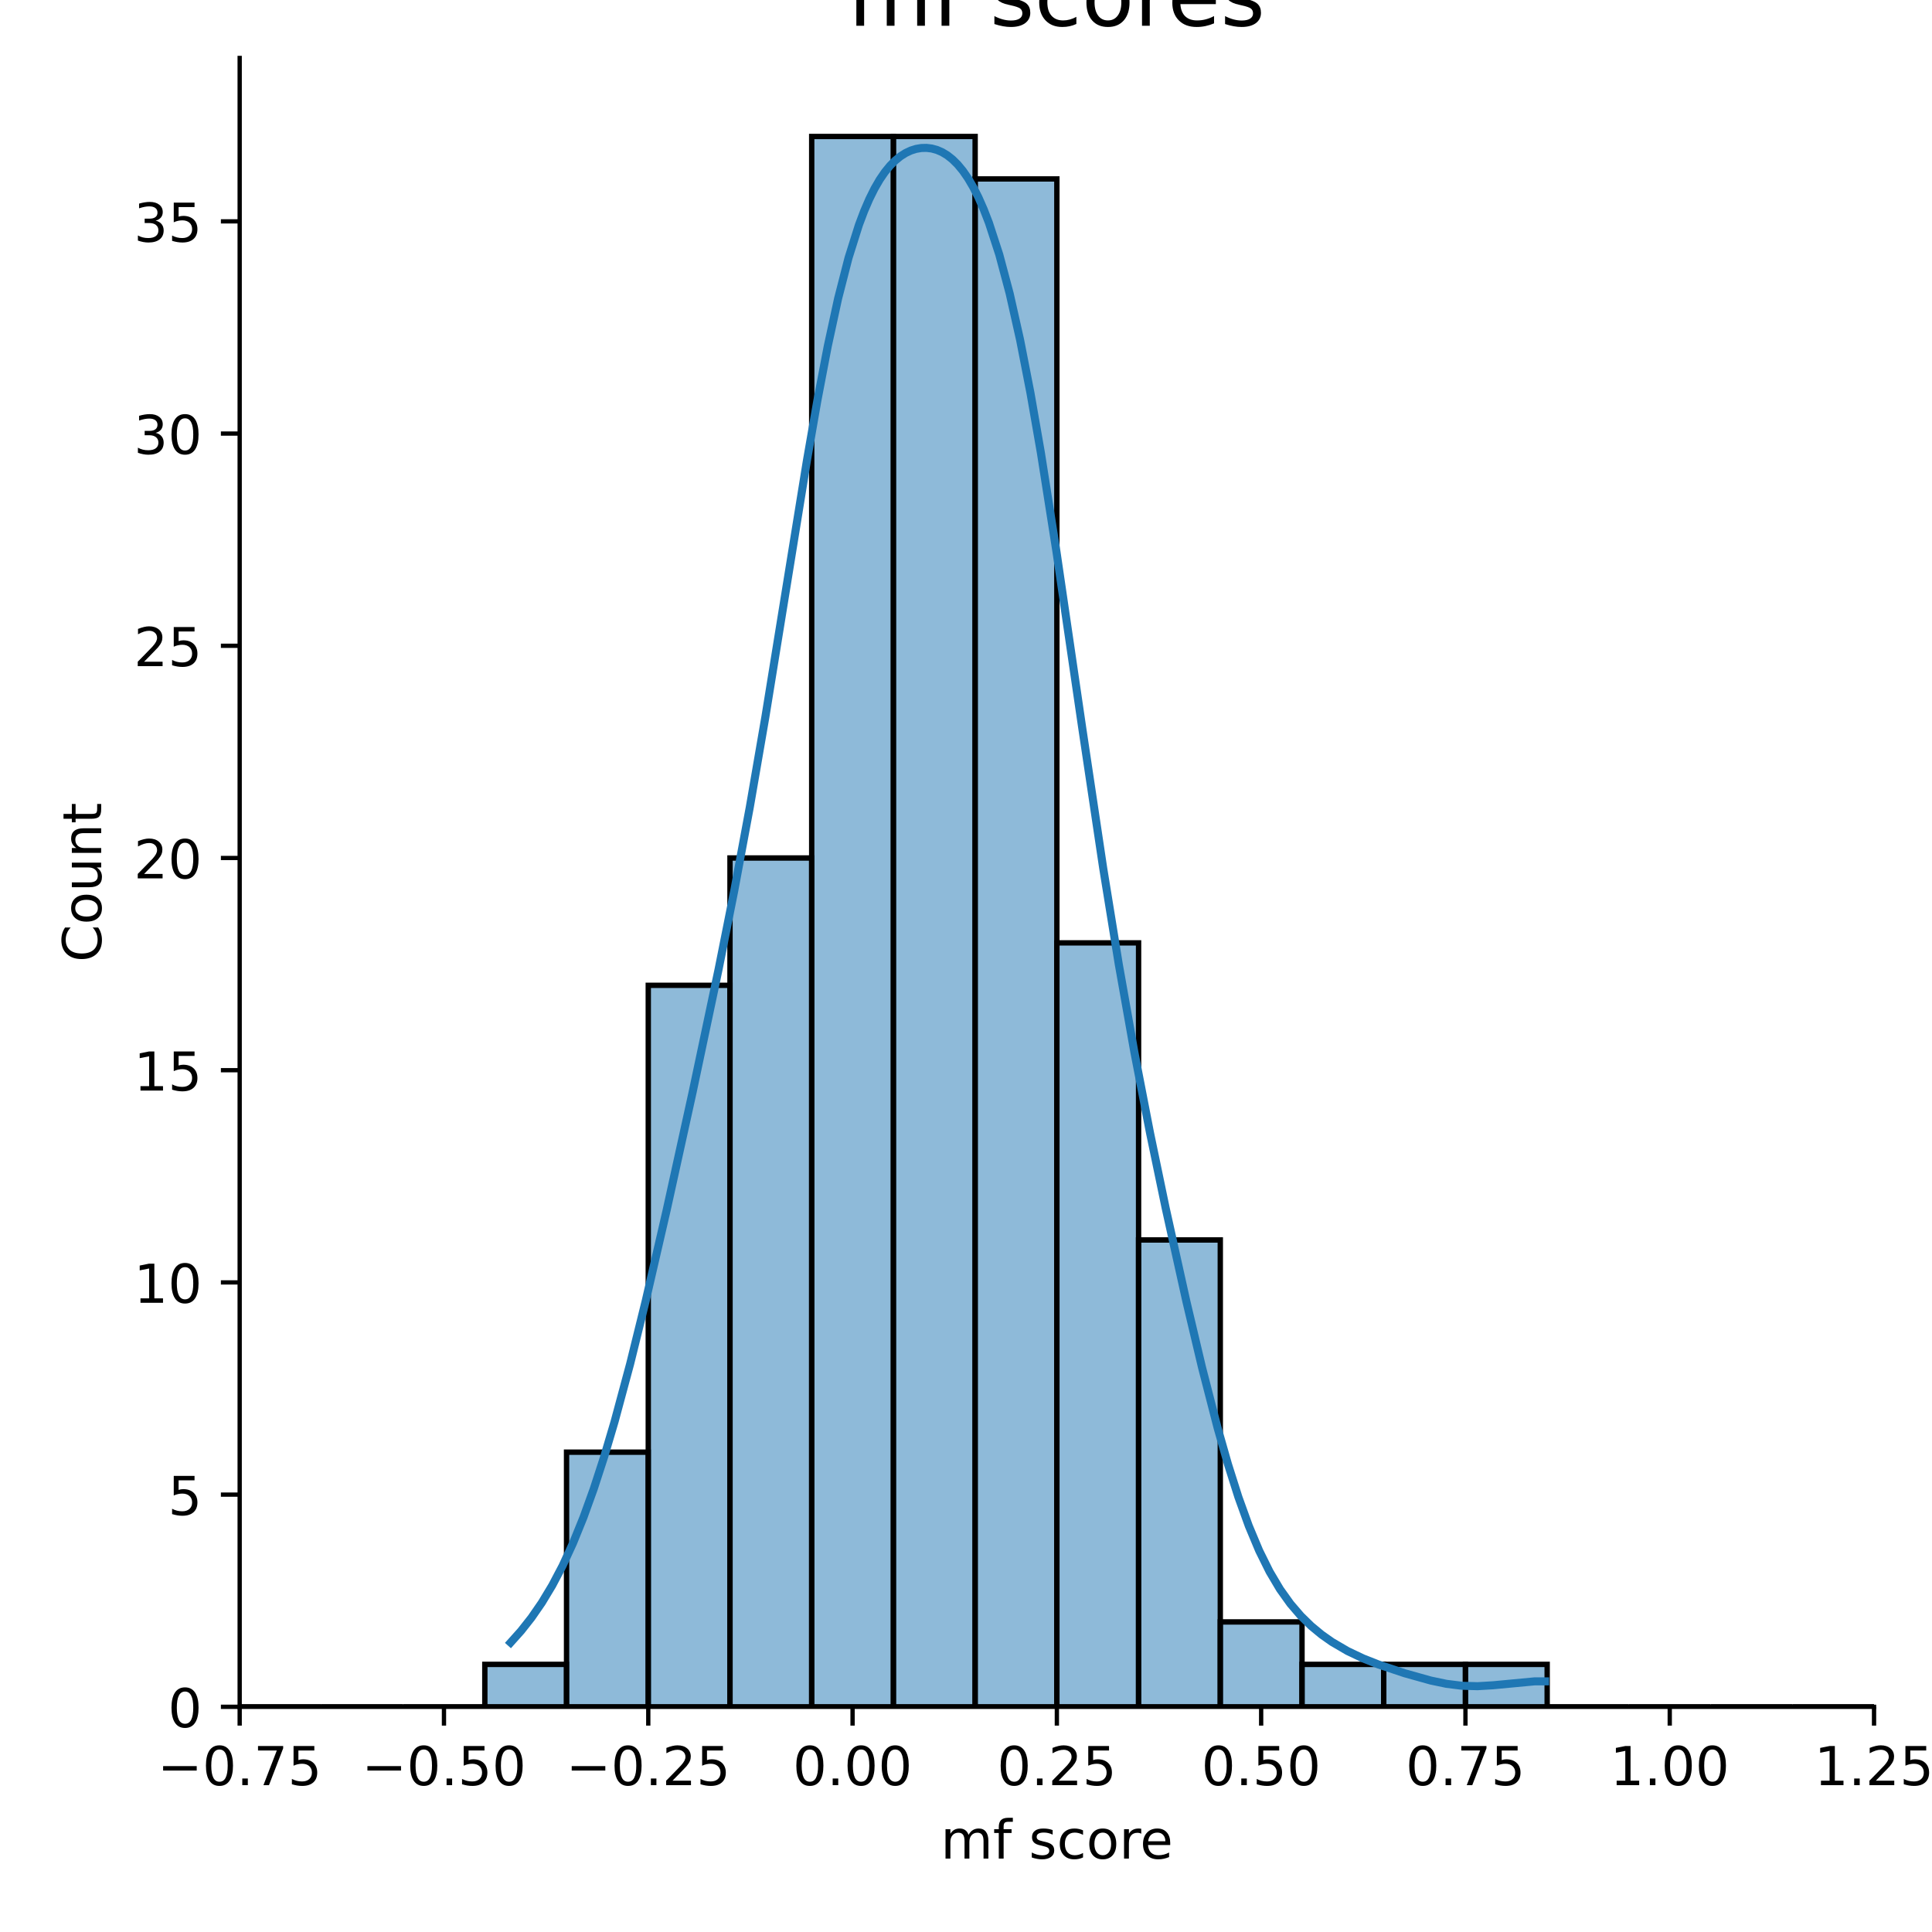
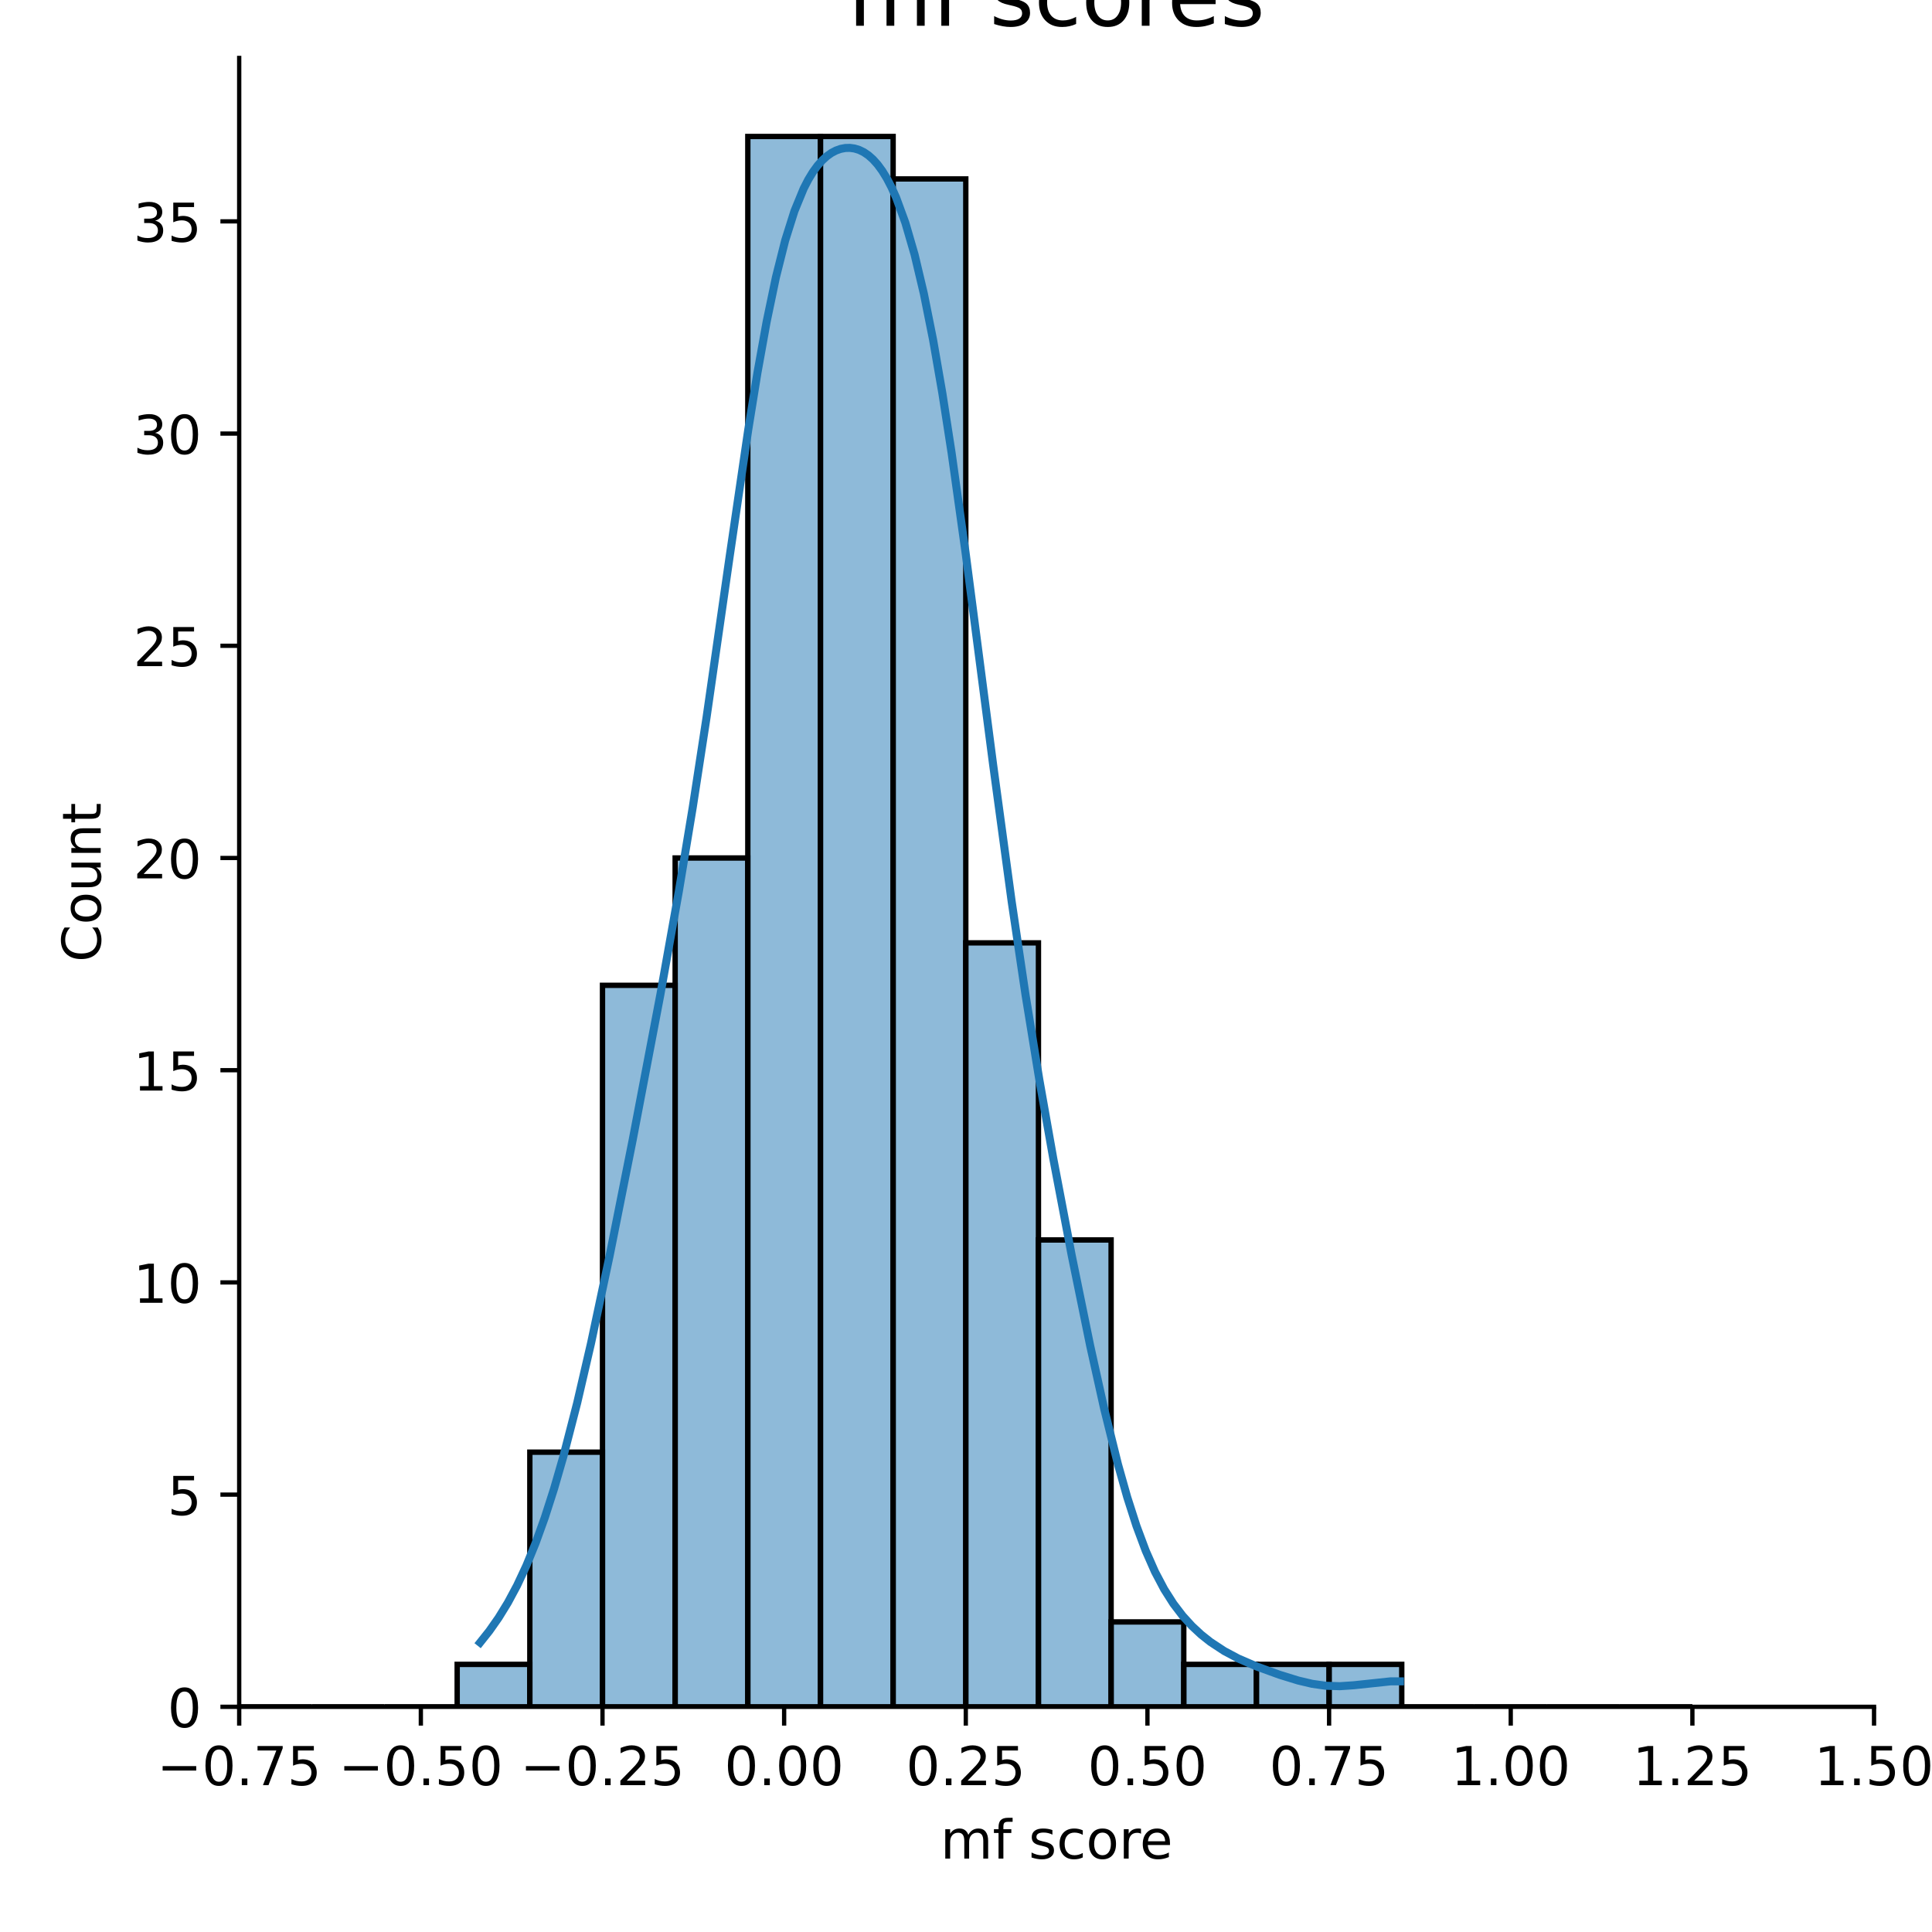
<svg xmlns="http://www.w3.org/2000/svg" xmlns:xlink="http://www.w3.org/1999/xlink" width="360pt" height="360pt" viewBox="0 0 360 360" version="1.1">
  <defs>
    <style type="text/css">*{stroke-linejoin: round; stroke-linecap: butt}</style>
  </defs>
  <g id="figure_1">
    <g id="patch_1">
      <path d="M 0 360  L 360 360  L 360 0  L 0 0  z " style="fill: #ffffff" />
    </g>
    <g id="axes_1">
      <g id="patch_2">
-         <path d="M 44.66 318.04  L 349.2 318.04  L 349.2 10.8  L 44.66 10.8  z " style="fill: #ffffff" />
+         <path d="M 44.57 318.04  L 349.2 318.04  L 349.2 10.8  L 44.57 10.8  z " style="fill: #ffffff" />
      </g>
      <g id="patch_3">
-         <path d="M 44.66 318.04  L 59.887 318.04  L 59.887 318.04  L 44.66 318.04  z " clip-path="url(#p8464866f79)" style="fill: #1f77b4; fill-opacity: 0.5; stroke: #000000; stroke-linejoin: miter" />
+         <path d="M 44.57 318.04  L 58.109 318.04  L 58.109 318.04  L 44.57 318.04  z " clip-path="url(#p11555eabe1)" style="fill: #1f77b4; fill-opacity: 0.5; stroke: #000000; stroke-linejoin: miter" />
      </g>
      <g id="patch_4">
-         <path d="M 59.887 318.04  L 75.114 318.04  L 75.114 318.04  L 59.887 318.04  z " clip-path="url(#p8464866f79)" style="fill: #1f77b4; fill-opacity: 0.5; stroke: #000000; stroke-linejoin: miter" />
+         <path d="M 58.109 318.04  L 71.648 318.04  L 71.648 318.04  L 58.109 318.04  z " clip-path="url(#p11555eabe1)" style="fill: #1f77b4; fill-opacity: 0.5; stroke: #000000; stroke-linejoin: miter" />
      </g>
      <g id="patch_5">
-         <path d="M 75.114 318.04  L 90.341 318.04  L 90.341 318.04  L 75.114 318.04  z " clip-path="url(#p8464866f79)" style="fill: #1f77b4; fill-opacity: 0.5; stroke: #000000; stroke-linejoin: miter" />
+         <path d="M 71.648 318.04  L 85.187 318.04  L 85.187 318.04  L 71.648 318.04  z " clip-path="url(#p11555eabe1)" style="fill: #1f77b4; fill-opacity: 0.5; stroke: #000000; stroke-linejoin: miter" />
      </g>
      <g id="patch_6">
-         <path d="M 90.341 318.04  L 105.568 318.04  L 105.568 310.132  L 90.341 310.132  z " clip-path="url(#p8464866f79)" style="fill: #1f77b4; fill-opacity: 0.5; stroke: #000000; stroke-linejoin: miter" />
+         <path d="M 85.187 318.04  L 98.726 318.04  L 98.726 310.132  L 85.187 310.132  z " clip-path="url(#p11555eabe1)" style="fill: #1f77b4; fill-opacity: 0.5; stroke: #000000; stroke-linejoin: miter" />
      </g>
      <g id="patch_7">
-         <path d="M 105.568 318.04  L 120.795 318.04  L 120.795 270.59  L 105.568 270.59  z " clip-path="url(#p8464866f79)" style="fill: #1f77b4; fill-opacity: 0.5; stroke: #000000; stroke-linejoin: miter" />
+         <path d="M 98.726 318.04  L 112.266 318.04  L 112.266 270.59  L 98.726 270.59  z " clip-path="url(#p11555eabe1)" style="fill: #1f77b4; fill-opacity: 0.5; stroke: #000000; stroke-linejoin: miter" />
      </g>
      <g id="patch_8">
-         <path d="M 120.795 318.04  L 136.022 318.04  L 136.022 183.598  L 120.795 183.598  z " clip-path="url(#p8464866f79)" style="fill: #1f77b4; fill-opacity: 0.5; stroke: #000000; stroke-linejoin: miter" />
+         <path d="M 112.266 318.04  L 125.805 318.04  L 125.805 183.598  L 112.266 183.598  z " clip-path="url(#p11555eabe1)" style="fill: #1f77b4; fill-opacity: 0.5; stroke: #000000; stroke-linejoin: miter" />
      </g>
      <g id="patch_9">
-         <path d="M 136.022 318.04  L 151.249 318.04  L 151.249 159.873  L 136.022 159.873  z " clip-path="url(#p8464866f79)" style="fill: #1f77b4; fill-opacity: 0.5; stroke: #000000; stroke-linejoin: miter" />
+         <path d="M 125.805 318.04  L 139.344 318.04  L 139.344 159.873  L 125.805 159.873  z " clip-path="url(#p11555eabe1)" style="fill: #1f77b4; fill-opacity: 0.5; stroke: #000000; stroke-linejoin: miter" />
      </g>
      <g id="patch_10">
-         <path d="M 151.249 318.04  L 166.476 318.04  L 166.476 25.43  L 151.249 25.43  z " clip-path="url(#p8464866f79)" style="fill: #1f77b4; fill-opacity: 0.5; stroke: #000000; stroke-linejoin: miter" />
+         <path d="M 139.344 318.04  L 152.883 318.04  L 152.883 25.43  L 139.344 25.43  z " clip-path="url(#p11555eabe1)" style="fill: #1f77b4; fill-opacity: 0.5; stroke: #000000; stroke-linejoin: miter" />
      </g>
      <g id="patch_11">
-         <path d="M 166.476 318.04  L 181.703 318.04  L 181.703 25.43  L 166.476 25.43  z " clip-path="url(#p8464866f79)" style="fill: #1f77b4; fill-opacity: 0.5; stroke: #000000; stroke-linejoin: miter" />
+         <path d="M 152.883 318.04  L 166.422 318.04  L 166.422 25.43  L 152.883 25.43  z " clip-path="url(#p11555eabe1)" style="fill: #1f77b4; fill-opacity: 0.5; stroke: #000000; stroke-linejoin: miter" />
      </g>
      <g id="patch_12">
-         <path d="M 181.703 318.04  L 196.93 318.04  L 196.93 33.339  L 181.703 33.339  z " clip-path="url(#p8464866f79)" style="fill: #1f77b4; fill-opacity: 0.5; stroke: #000000; stroke-linejoin: miter" />
+         <path d="M 166.422 318.04  L 179.961 318.04  L 179.961 33.339  L 166.422 33.339  z " clip-path="url(#p11555eabe1)" style="fill: #1f77b4; fill-opacity: 0.5; stroke: #000000; stroke-linejoin: miter" />
      </g>
      <g id="patch_13">
-         <path d="M 196.93 318.04  L 212.157 318.04  L 212.157 175.689  L 196.93 175.689  z " clip-path="url(#p8464866f79)" style="fill: #1f77b4; fill-opacity: 0.5; stroke: #000000; stroke-linejoin: miter" />
+         <path d="M 179.961 318.04  L 193.5 318.04  L 193.5 175.689  L 179.961 175.689  z " clip-path="url(#p11555eabe1)" style="fill: #1f77b4; fill-opacity: 0.5; stroke: #000000; stroke-linejoin: miter" />
      </g>
      <g id="patch_14">
-         <path d="M 212.157 318.04  L 227.384 318.04  L 227.384 231.048  L 212.157 231.048  z " clip-path="url(#p8464866f79)" style="fill: #1f77b4; fill-opacity: 0.5; stroke: #000000; stroke-linejoin: miter" />
+         <path d="M 193.5 318.04  L 207.039 318.04  L 207.039 231.048  L 193.5 231.048  z " clip-path="url(#p11555eabe1)" style="fill: #1f77b4; fill-opacity: 0.5; stroke: #000000; stroke-linejoin: miter" />
      </g>
      <g id="patch_15">
-         <path d="M 227.384 318.04  L 242.611 318.04  L 242.611 302.223  L 227.384 302.223  z " clip-path="url(#p8464866f79)" style="fill: #1f77b4; fill-opacity: 0.5; stroke: #000000; stroke-linejoin: miter" />
+         <path d="M 207.039 318.04  L 220.578 318.04  L 220.578 302.223  L 207.039 302.223  z " clip-path="url(#p11555eabe1)" style="fill: #1f77b4; fill-opacity: 0.5; stroke: #000000; stroke-linejoin: miter" />
      </g>
      <g id="patch_16">
-         <path d="M 242.611 318.04  L 257.838 318.04  L 257.838 310.132  L 242.611 310.132  z " clip-path="url(#p8464866f79)" style="fill: #1f77b4; fill-opacity: 0.5; stroke: #000000; stroke-linejoin: miter" />
+         <path d="M 220.578 318.04  L 234.118 318.04  L 234.118 310.132  L 220.578 310.132  z " clip-path="url(#p11555eabe1)" style="fill: #1f77b4; fill-opacity: 0.5; stroke: #000000; stroke-linejoin: miter" />
      </g>
      <g id="patch_17">
-         <path d="M 257.838 318.04  L 273.065 318.04  L 273.065 310.132  L 257.838 310.132  z " clip-path="url(#p8464866f79)" style="fill: #1f77b4; fill-opacity: 0.5; stroke: #000000; stroke-linejoin: miter" />
+         <path d="M 234.118 318.04  L 247.657 318.04  L 247.657 310.132  L 234.118 310.132  z " clip-path="url(#p11555eabe1)" style="fill: #1f77b4; fill-opacity: 0.5; stroke: #000000; stroke-linejoin: miter" />
      </g>
      <g id="patch_18">
-         <path d="M 273.065 318.04  L 288.292 318.04  L 288.292 310.132  L 273.065 310.132  z " clip-path="url(#p8464866f79)" style="fill: #1f77b4; fill-opacity: 0.5; stroke: #000000; stroke-linejoin: miter" />
+         <path d="M 247.657 318.04  L 261.196 318.04  L 261.196 310.132  L 247.657 310.132  z " clip-path="url(#p11555eabe1)" style="fill: #1f77b4; fill-opacity: 0.5; stroke: #000000; stroke-linejoin: miter" />
      </g>
      <g id="patch_19">
-         <path d="M 288.292 318.04  L 303.519 318.04  L 303.519 318.04  L 288.292 318.04  z " clip-path="url(#p8464866f79)" style="fill: #1f77b4; fill-opacity: 0.5; stroke: #000000; stroke-linejoin: miter" />
+         <path d="M 261.196 318.04  L 274.735 318.04  L 274.735 318.04  L 261.196 318.04  z " clip-path="url(#p11555eabe1)" style="fill: #1f77b4; fill-opacity: 0.5; stroke: #000000; stroke-linejoin: miter" />
      </g>
      <g id="patch_20">
-         <path d="M 303.519 318.04  L 318.746 318.04  L 318.746 318.04  L 303.519 318.04  z " clip-path="url(#p8464866f79)" style="fill: #1f77b4; fill-opacity: 0.5; stroke: #000000; stroke-linejoin: miter" />
+         <path d="M 274.735 318.04  L 288.274 318.04  L 288.274 318.04  L 274.735 318.04  z " clip-path="url(#p11555eabe1)" style="fill: #1f77b4; fill-opacity: 0.5; stroke: #000000; stroke-linejoin: miter" />
      </g>
      <g id="patch_21">
-         <path d="M 318.746 318.04  L 333.973 318.04  L 333.973 318.04  L 318.746 318.04  z " clip-path="url(#p8464866f79)" style="fill: #1f77b4; fill-opacity: 0.5; stroke: #000000; stroke-linejoin: miter" />
+         <path d="M 288.274 318.04  L 301.813 318.04  L 301.813 318.04  L 288.274 318.04  z " clip-path="url(#p11555eabe1)" style="fill: #1f77b4; fill-opacity: 0.5; stroke: #000000; stroke-linejoin: miter" />
      </g>
      <g id="patch_22">
-         <path d="M 333.973 318.04  L 349.2 318.04  L 349.2 318.04  L 333.973 318.04  z " clip-path="url(#p8464866f79)" style="fill: #1f77b4; fill-opacity: 0.5; stroke: #000000; stroke-linejoin: miter" />
+         <path d="M 301.813 318.04  L 315.352 318.04  L 315.352 318.04  L 301.813 318.04  z " clip-path="url(#p11555eabe1)" style="fill: #1f77b4; fill-opacity: 0.5; stroke: #000000; stroke-linejoin: miter" />
      </g>
      <g id="matplotlib.axis_1">
        <g id="xtick_1">
          <g id="line2d_1">
            <defs>
-               <path id="mf65bb0c6e4" d="M 0 0  L 0 3.5  " style="stroke: #000000; stroke-width: 0.8" />
+               <path id="m9b86267be3" d="M 0 0  L 0 3.5  " style="stroke: #000000; stroke-width: 0.8" />
            </defs>
            <g>
-               <use xlink:href="#mf65bb0c6e4" x="44.66" y="318.04" style="stroke: #000000; stroke-width: 0.8" />
+               <use xlink:href="#m9b86267be3" x="44.57" y="318.04" style="stroke: #000000; stroke-width: 0.8" />
            </g>
          </g>
          <g id="text_1">
-             <g transform="translate(29.33734 332.6384) scale(0.1 -0.1)">
+             <g transform="translate(29.24734 332.6384) scale(0.1 -0.1)">
              <defs>
                <path id="DejaVuSans-2212" d="M 678 2272  L 4684 2272  L 4684 1741  L 678 1741  L 678 2272  z " transform="scale(0.015625)" />
                <path id="DejaVuSans-30" d="M 2034 4250  Q 1547 4250 1301 3770  Q 1056 3291 1056 2328  Q 1056 1369 1301 889  Q 1547 409 2034 409  Q 2525 409 2770 889  Q 3016 1369 3016 2328  Q 3016 3291 2770 3770  Q 2525 4250 2034 4250  z M 2034 4750  Q 2819 4750 3233 4129  Q 3647 3509 3647 2328  Q 3647 1150 3233 529  Q 2819 -91 2034 -91  Q 1250 -91 836 529  Q 422 1150 422 2328  Q 422 3509 836 4129  Q 1250 4750 2034 4750  z " transform="scale(0.015625)" />
                <path id="DejaVuSans-2e" d="M 684 794  L 1344 794  L 1344 0  L 684 0  L 684 794  z " transform="scale(0.015625)" />
                <path id="DejaVuSans-37" d="M 525 4666  L 3525 4666  L 3525 4397  L 1831 0  L 1172 0  L 2766 4134  L 525 4134  L 525 4666  z " transform="scale(0.015625)" />
                <path id="DejaVuSans-35" d="M 691 4666  L 3169 4666  L 3169 4134  L 1269 4134  L 1269 2991  Q 1406 3038 1543 3061  Q 1681 3084 1819 3084  Q 2600 3084 3056 2656  Q 3513 2228 3513 1497  Q 3513 744 3044 326  Q 2575 -91 1722 -91  Q 1428 -91 1123 -41  Q 819 9 494 109  L 494 744  Q 775 591 1075 516  Q 1375 441 1709 441  Q 2250 441 2565 725  Q 2881 1009 2881 1497  Q 2881 1984 2565 2268  Q 2250 2553 1709 2553  Q 1456 2553 1204 2497  Q 953 2441 691 2322  L 691 4666  z " transform="scale(0.015625)" />
              </defs>
              <use xlink:href="#DejaVuSans-2212" />
              <use xlink:href="#DejaVuSans-30" x="83.789" />
              <use xlink:href="#DejaVuSans-2e" x="147.412" />
              <use xlink:href="#DejaVuSans-37" x="179.199" />
              <use xlink:href="#DejaVuSans-35" x="242.822" />
            </g>
          </g>
        </g>
        <g id="xtick_2">
          <g id="line2d_2">
            <g>
-               <use xlink:href="#mf65bb0c6e4" x="82.728" y="318.04" style="stroke: #000000; stroke-width: 0.8" />
+               <use xlink:href="#m9b86267be3" x="78.418" y="318.04" style="stroke: #000000; stroke-width: 0.8" />
            </g>
          </g>
          <g id="text_2">
-             <g transform="translate(67.40484 332.6384) scale(0.1 -0.1)">
+             <g transform="translate(63.09512 332.6384) scale(0.1 -0.1)">
              <use xlink:href="#DejaVuSans-2212" />
              <use xlink:href="#DejaVuSans-30" x="83.789" />
              <use xlink:href="#DejaVuSans-2e" x="147.412" />
              <use xlink:href="#DejaVuSans-35" x="179.199" />
              <use xlink:href="#DejaVuSans-30" x="242.822" />
            </g>
          </g>
        </g>
        <g id="xtick_3">
          <g id="line2d_3">
            <g>
-               <use xlink:href="#mf65bb0c6e4" x="120.795" y="318.04" style="stroke: #000000; stroke-width: 0.8" />
+               <use xlink:href="#m9b86267be3" x="112.266" y="318.04" style="stroke: #000000; stroke-width: 0.8" />
            </g>
          </g>
          <g id="text_3">
-             <g transform="translate(105.4723 332.6384) scale(0.1 -0.1)">
+             <g transform="translate(96.9429 332.6384) scale(0.1 -0.1)">
              <defs>
                <path id="DejaVuSans-32" d="M 1228 531  L 3431 531  L 3431 0  L 469 0  L 469 531  Q 828 903 1448 1529  Q 2069 2156 2228 2338  Q 2531 2678 2651 2914  Q 2772 3150 2772 3378  Q 2772 3750 2511 3984  Q 2250 4219 1831 4219  Q 1534 4219 1204 4116  Q 875 4013 500 3803  L 500 4441  Q 881 4594 1212 4672  Q 1544 4750 1819 4750  Q 2544 4750 2975 4387  Q 3406 4025 3406 3419  Q 3406 3131 3298 2873  Q 3191 2616 2906 2266  Q 2828 2175 2409 1742  Q 1991 1309 1228 531  z " transform="scale(0.015625)" />
              </defs>
              <use xlink:href="#DejaVuSans-2212" />
              <use xlink:href="#DejaVuSans-30" x="83.789" />
              <use xlink:href="#DejaVuSans-2e" x="147.412" />
              <use xlink:href="#DejaVuSans-32" x="179.199" />
              <use xlink:href="#DejaVuSans-35" x="242.822" />
            </g>
          </g>
        </g>
        <g id="xtick_4">
          <g id="line2d_4">
            <g>
-               <use xlink:href="#mf65bb0c6e4" x="158.863" y="318.04" style="stroke: #000000; stroke-width: 0.8" />
+               <use xlink:href="#m9b86267be3" x="146.113" y="318.04" style="stroke: #000000; stroke-width: 0.8" />
            </g>
          </g>
          <g id="text_4">
-             <g transform="translate(147.7297 332.6384) scale(0.1 -0.1)">
+             <g transform="translate(134.9805 332.6384) scale(0.1 -0.1)">
              <use xlink:href="#DejaVuSans-30" />
              <use xlink:href="#DejaVuSans-2e" x="63.623" />
              <use xlink:href="#DejaVuSans-30" x="95.41" />
              <use xlink:href="#DejaVuSans-30" x="159.033" />
            </g>
          </g>
        </g>
        <g id="xtick_5">
          <g id="line2d_5">
            <g>
-               <use xlink:href="#mf65bb0c6e4" x="196.93" y="318.04" style="stroke: #000000; stroke-width: 0.8" />
+               <use xlink:href="#m9b86267be3" x="179.961" y="318.04" style="stroke: #000000; stroke-width: 0.8" />
            </g>
          </g>
          <g id="text_5">
-             <g transform="translate(185.7972 332.6384) scale(0.1 -0.1)">
+             <g transform="translate(168.8283 332.6384) scale(0.1 -0.1)">
              <use xlink:href="#DejaVuSans-30" />
              <use xlink:href="#DejaVuSans-2e" x="63.623" />
              <use xlink:href="#DejaVuSans-32" x="95.41" />
              <use xlink:href="#DejaVuSans-35" x="159.033" />
            </g>
          </g>
        </g>
        <g id="xtick_6">
          <g id="line2d_6">
            <g>
-               <use xlink:href="#mf65bb0c6e4" x="234.998" y="318.04" style="stroke: #000000; stroke-width: 0.8" />
+               <use xlink:href="#m9b86267be3" x="213.809" y="318.04" style="stroke: #000000; stroke-width: 0.8" />
            </g>
          </g>
          <g id="text_6">
-             <g transform="translate(223.8647 332.6384) scale(0.1 -0.1)">
+             <g transform="translate(202.6761 332.6384) scale(0.1 -0.1)">
              <use xlink:href="#DejaVuSans-30" />
              <use xlink:href="#DejaVuSans-2e" x="63.623" />
              <use xlink:href="#DejaVuSans-35" x="95.41" />
              <use xlink:href="#DejaVuSans-30" x="159.033" />
            </g>
          </g>
        </g>
        <g id="xtick_7">
          <g id="line2d_7">
            <g>
-               <use xlink:href="#mf65bb0c6e4" x="273.065" y="318.04" style="stroke: #000000; stroke-width: 0.8" />
+               <use xlink:href="#m9b86267be3" x="247.657" y="318.04" style="stroke: #000000; stroke-width: 0.8" />
            </g>
          </g>
          <g id="text_7">
-             <g transform="translate(261.9322 332.6384) scale(0.1 -0.1)">
+             <g transform="translate(236.5239 332.6384) scale(0.1 -0.1)">
              <use xlink:href="#DejaVuSans-30" />
              <use xlink:href="#DejaVuSans-2e" x="63.623" />
              <use xlink:href="#DejaVuSans-37" x="95.41" />
              <use xlink:href="#DejaVuSans-35" x="159.033" />
            </g>
          </g>
        </g>
        <g id="xtick_8">
          <g id="line2d_8">
            <g>
-               <use xlink:href="#mf65bb0c6e4" x="311.132" y="318.04" style="stroke: #000000; stroke-width: 0.8" />
+               <use xlink:href="#m9b86267be3" x="281.504" y="318.04" style="stroke: #000000; stroke-width: 0.8" />
            </g>
          </g>
          <g id="text_8">
-             <g transform="translate(299.9997 332.6384) scale(0.1 -0.1)">
+             <g transform="translate(270.3716 332.6384) scale(0.1 -0.1)">
              <defs>
                <path id="DejaVuSans-31" d="M 794 531  L 1825 531  L 1825 4091  L 703 3866  L 703 4441  L 1819 4666  L 2450 4666  L 2450 531  L 3481 531  L 3481 0  L 794 0  L 794 531  z " transform="scale(0.015625)" />
              </defs>
              <use xlink:href="#DejaVuSans-31" />
              <use xlink:href="#DejaVuSans-2e" x="63.623" />
              <use xlink:href="#DejaVuSans-30" x="95.41" />
              <use xlink:href="#DejaVuSans-30" x="159.033" />
            </g>
          </g>
        </g>
        <g id="xtick_9">
          <g id="line2d_9">
            <g>
-               <use xlink:href="#mf65bb0c6e4" x="349.2" y="318.04" style="stroke: #000000; stroke-width: 0.8" />
+               <use xlink:href="#m9b86267be3" x="315.352" y="318.04" style="stroke: #000000; stroke-width: 0.8" />
            </g>
          </g>
          <g id="text_9">
+             <g transform="translate(304.2194 332.6384) scale(0.1 -0.1)">
+               <use xlink:href="#DejaVuSans-31" />
+               <use xlink:href="#DejaVuSans-2e" x="63.623" />
+               <use xlink:href="#DejaVuSans-32" x="95.41" />
+               <use xlink:href="#DejaVuSans-35" x="159.033" />
+             </g>
+           </g>
+         </g>
+         <g id="xtick_10">
+           <g id="line2d_10">
+             <g>
+               <use xlink:href="#m9b86267be3" x="349.2" y="318.04" style="stroke: #000000; stroke-width: 0.8" />
+             </g>
+           </g>
+           <g id="text_10">
            <g transform="translate(338.0672 332.6384) scale(0.1 -0.1)">
              <use xlink:href="#DejaVuSans-31" />
              <use xlink:href="#DejaVuSans-2e" x="63.623" />
-               <use xlink:href="#DejaVuSans-32" x="95.41" />
-               <use xlink:href="#DejaVuSans-35" x="159.033" />
-             </g>
-           </g>
-         </g>
-         <g id="text_10">
-           <g transform="translate(175.2777 346.3166) scale(0.1 -0.1)">
+               <use xlink:href="#DejaVuSans-35" x="95.41" />
+               <use xlink:href="#DejaVuSans-30" x="159.033" />
+             </g>
+           </g>
+         </g>
+         <g id="text_11">
+           <g transform="translate(175.2327 346.3166) scale(0.1 -0.1)">
            <defs>
              <path id="DejaVuSans-6d" d="M 3328 2828  Q 3544 3216 3844 3400  Q 4144 3584 4550 3584  Q 5097 3584 5394 3201  Q 5691 2819 5691 2113  L 5691 0  L 5113 0  L 5113 2094  Q 5113 2597 4934 2840  Q 4756 3084 4391 3084  Q 3944 3084 3684 2787  Q 3425 2491 3425 1978  L 3425 0  L 2847 0  L 2847 2094  Q 2847 2600 2669 2842  Q 2491 3084 2119 3084  Q 1678 3084 1418 2786  Q 1159 2488 1159 1978  L 1159 0  L 581 0  L 581 3500  L 1159 3500  L 1159 2956  Q 1356 3278 1631 3431  Q 1906 3584 2284 3584  Q 2666 3584 2933 3390  Q 3200 3197 3328 2828  z " transform="scale(0.015625)" />
              <path id="DejaVuSans-66" d="M 2375 4863  L 2375 4384  L 1825 4384  Q 1516 4384 1395 4259  Q 1275 4134 1275 3809  L 1275 3500  L 2222 3500  L 2222 3053  L 1275 3053  L 1275 0  L 697 0  L 697 3053  L 147 3053  L 147 3500  L 697 3500  L 697 3744  Q 697 4328 969 4595  Q 1241 4863 1831 4863  L 2375 4863  z " transform="scale(0.015625)" />
              <path id="DejaVuSans-20" transform="scale(0.015625)" />
              <path id="DejaVuSans-73" d="M 2834 3397  L 2834 2853  Q 2591 2978 2328 3040  Q 2066 3103 1784 3103  Q 1356 3103 1142 2972  Q 928 2841 928 2578  Q 928 2378 1081 2264  Q 1234 2150 1697 2047  L 1894 2003  Q 2506 1872 2764 1633  Q 3022 1394 3022 966  Q 3022 478 2636 193  Q 2250 -91 1575 -91  Q 1294 -91 989 -36  Q 684 19 347 128  L 347 722  Q 666 556 975 473  Q 1284 391 1588 391  Q 1994 391 2212 530  Q 2431 669 2431 922  Q 2431 1156 2273 1281  Q 2116 1406 1581 1522  L 1381 1569  Q 847 1681 609 1914  Q 372 2147 372 2553  Q 372 3047 722 3315  Q 1072 3584 1716 3584  Q 2034 3584 2315 3537  Q 2597 3491 2834 3397  z " transform="scale(0.015625)" />
              <path id="DejaVuSans-63" d="M 3122 3366  L 3122 2828  Q 2878 2963 2633 3030  Q 2388 3097 2138 3097  Q 1578 3097 1268 2742  Q 959 2388 959 1747  Q 959 1106 1268 751  Q 1578 397 2138 397  Q 2388 397 2633 464  Q 2878 531 3122 666  L 3122 134  Q 2881 22 2623 -34  Q 2366 -91 2075 -91  Q 1284 -91 818 406  Q 353 903 353 1747  Q 353 2603 823 3093  Q 1294 3584 2113 3584  Q 2378 3584 2631 3529  Q 2884 3475 3122 3366  z " transform="scale(0.015625)" />
              <path id="DejaVuSans-6f" d="M 1959 3097  Q 1497 3097 1228 2736  Q 959 2375 959 1747  Q 959 1119 1226 758  Q 1494 397 1959 397  Q 2419 397 2687 759  Q 2956 1122 2956 1747  Q 2956 2369 2687 2733  Q 2419 3097 1959 3097  z M 1959 3584  Q 2709 3584 3137 3096  Q 3566 2609 3566 1747  Q 3566 888 3137 398  Q 2709 -91 1959 -91  Q 1206 -91 779 398  Q 353 888 353 1747  Q 353 2609 779 3096  Q 1206 3584 1959 3584  z " transform="scale(0.015625)" />
              <path id="DejaVuSans-72" d="M 2631 2963  Q 2534 3019 2420 3045  Q 2306 3072 2169 3072  Q 1681 3072 1420 2755  Q 1159 2438 1159 1844  L 1159 0  L 581 0  L 581 3500  L 1159 3500  L 1159 2956  Q 1341 3275 1631 3429  Q 1922 3584 2338 3584  Q 2397 3584 2469 3576  Q 2541 3569 2628 3553  L 2631 2963  z " transform="scale(0.015625)" />
              <path id="DejaVuSans-65" d="M 3597 1894  L 3597 1613  L 953 1613  Q 991 1019 1311 708  Q 1631 397 2203 397  Q 2534 397 2845 478  Q 3156 559 3463 722  L 3463 178  Q 3153 47 2828 -22  Q 2503 -91 2169 -91  Q 1331 -91 842 396  Q 353 884 353 1716  Q 353 2575 817 3079  Q 1281 3584 2069 3584  Q 2775 3584 3186 3129  Q 3597 2675 3597 1894  z M 3022 2063  Q 3016 2534 2758 2815  Q 2500 3097 2075 3097  Q 1594 3097 1305 2825  Q 1016 2553 972 2059  L 3022 2063  z " transform="scale(0.015625)" />
            </defs>
            <use xlink:href="#DejaVuSans-6d" />
            <use xlink:href="#DejaVuSans-66" x="97.412" />
            <use xlink:href="#DejaVuSans-20" x="132.617" />
            <use xlink:href="#DejaVuSans-73" x="164.404" />
            <use xlink:href="#DejaVuSans-63" x="216.504" />
            <use xlink:href="#DejaVuSans-6f" x="271.484" />
            <use xlink:href="#DejaVuSans-72" x="332.666" />
            <use xlink:href="#DejaVuSans-65" x="371.529" />
          </g>
        </g>
      </g>
      <g id="matplotlib.axis_2">
        <g id="ytick_1">
-           <g id="line2d_10">
+           <g id="line2d_11">
            <defs>
-               <path id="m8f0da39449" d="M 0 0  L -3.5 0  " style="stroke: #000000; stroke-width: 0.8" />
+               <path id="m18c73d8a74" d="M 0 0  L -3.5 0  " style="stroke: #000000; stroke-width: 0.8" />
            </defs>
            <g>
-               <use xlink:href="#m8f0da39449" x="44.66" y="318.04" style="stroke: #000000; stroke-width: 0.8" />
-             </g>
-           </g>
-           <g id="text_11">
-             <g transform="translate(31.2975 321.8392) scale(0.1 -0.1)">
+               <use xlink:href="#m18c73d8a74" x="44.57" y="318.04" style="stroke: #000000; stroke-width: 0.8" />
+             </g>
+           </g>
+           <g id="text_12">
+             <g transform="translate(31.2075 321.8392) scale(0.1 -0.1)">
              <use xlink:href="#DejaVuSans-30" />
            </g>
          </g>
        </g>
        <g id="ytick_2">
-           <g id="line2d_11">
-             <g>
-               <use xlink:href="#m8f0da39449" x="44.66" y="278.498" style="stroke: #000000; stroke-width: 0.8" />
-             </g>
-           </g>
-           <g id="text_12">
-             <g transform="translate(31.2975 282.2974) scale(0.1 -0.1)">
+           <g id="line2d_12">
+             <g>
+               <use xlink:href="#m18c73d8a74" x="44.57" y="278.498" style="stroke: #000000; stroke-width: 0.8" />
+             </g>
+           </g>
+           <g id="text_13">
+             <g transform="translate(31.2075 282.2974) scale(0.1 -0.1)">
              <use xlink:href="#DejaVuSans-35" />
            </g>
          </g>
        </g>
        <g id="ytick_3">
-           <g id="line2d_12">
-             <g>
-               <use xlink:href="#m8f0da39449" x="44.66" y="238.956" style="stroke: #000000; stroke-width: 0.8" />
-             </g>
-           </g>
-           <g id="text_13">
-             <g transform="translate(24.935 242.7556) scale(0.1 -0.1)">
+           <g id="line2d_13">
+             <g>
+               <use xlink:href="#m18c73d8a74" x="44.57" y="238.956" style="stroke: #000000; stroke-width: 0.8" />
+             </g>
+           </g>
+           <g id="text_14">
+             <g transform="translate(24.845 242.7556) scale(0.1 -0.1)">
              <use xlink:href="#DejaVuSans-31" />
              <use xlink:href="#DejaVuSans-30" x="63.623" />
            </g>
          </g>
        </g>
        <g id="ytick_4">
-           <g id="line2d_13">
-             <g>
-               <use xlink:href="#m8f0da39449" x="44.66" y="199.415" style="stroke: #000000; stroke-width: 0.8" />
-             </g>
-           </g>
-           <g id="text_14">
-             <g transform="translate(24.935 203.2137) scale(0.1 -0.1)">
+           <g id="line2d_14">
+             <g>
+               <use xlink:href="#m18c73d8a74" x="44.57" y="199.415" style="stroke: #000000; stroke-width: 0.8" />
+             </g>
+           </g>
+           <g id="text_15">
+             <g transform="translate(24.845 203.2137) scale(0.1 -0.1)">
              <use xlink:href="#DejaVuSans-31" />
              <use xlink:href="#DejaVuSans-35" x="63.623" />
            </g>
          </g>
        </g>
        <g id="ytick_5">
-           <g id="line2d_14">
-             <g>
-               <use xlink:href="#m8f0da39449" x="44.66" y="159.873" style="stroke: #000000; stroke-width: 0.8" />
-             </g>
-           </g>
-           <g id="text_15">
-             <g transform="translate(24.935 163.6719) scale(0.1 -0.1)">
+           <g id="line2d_15">
+             <g>
+               <use xlink:href="#m18c73d8a74" x="44.57" y="159.873" style="stroke: #000000; stroke-width: 0.8" />
+             </g>
+           </g>
+           <g id="text_16">
+             <g transform="translate(24.845 163.6719) scale(0.1 -0.1)">
              <use xlink:href="#DejaVuSans-32" />
              <use xlink:href="#DejaVuSans-30" x="63.623" />
            </g>
          </g>
        </g>
        <g id="ytick_6">
-           <g id="line2d_15">
-             <g>
-               <use xlink:href="#m8f0da39449" x="44.66" y="120.331" style="stroke: #000000; stroke-width: 0.8" />
-             </g>
-           </g>
-           <g id="text_16">
-             <g transform="translate(24.935 124.1301) scale(0.1 -0.1)">
+           <g id="line2d_16">
+             <g>
+               <use xlink:href="#m18c73d8a74" x="44.57" y="120.331" style="stroke: #000000; stroke-width: 0.8" />
+             </g>
+           </g>
+           <g id="text_17">
+             <g transform="translate(24.845 124.1301) scale(0.1 -0.1)">
              <use xlink:href="#DejaVuSans-32" />
              <use xlink:href="#DejaVuSans-35" x="63.623" />
            </g>
          </g>
        </g>
        <g id="ytick_7">
-           <g id="line2d_16">
-             <g>
-               <use xlink:href="#m8f0da39449" x="44.66" y="80.789" style="stroke: #000000; stroke-width: 0.8" />
-             </g>
-           </g>
-           <g id="text_17">
-             <g transform="translate(24.935 84.58825) scale(0.1 -0.1)">
+           <g id="line2d_17">
+             <g>
+               <use xlink:href="#m18c73d8a74" x="44.57" y="80.789" style="stroke: #000000; stroke-width: 0.8" />
+             </g>
+           </g>
+           <g id="text_18">
+             <g transform="translate(24.845 84.58825) scale(0.1 -0.1)">
              <defs>
                <path id="DejaVuSans-33" d="M 2597 2516  Q 3050 2419 3304 2112  Q 3559 1806 3559 1356  Q 3559 666 3084 287  Q 2609 -91 1734 -91  Q 1441 -91 1130 -33  Q 819 25 488 141  L 488 750  Q 750 597 1062 519  Q 1375 441 1716 441  Q 2309 441 2620 675  Q 2931 909 2931 1356  Q 2931 1769 2642 2001  Q 2353 2234 1838 2234  L 1294 2234  L 1294 2753  L 1863 2753  Q 2328 2753 2575 2939  Q 2822 3125 2822 3475  Q 2822 3834 2567 4026  Q 2313 4219 1838 4219  Q 1578 4219 1281 4162  Q 984 4106 628 3988  L 628 4550  Q 988 4650 1302 4700  Q 1616 4750 1894 4750  Q 2613 4750 3031 4423  Q 3450 4097 3450 3541  Q 3450 3153 3228 2886  Q 3006 2619 2597 2516  z " transform="scale(0.015625)" />
              </defs>
              <use xlink:href="#DejaVuSans-33" />
              <use xlink:href="#DejaVuSans-30" x="63.623" />
            </g>
          </g>
        </g>
        <g id="ytick_8">
-           <g id="line2d_17">
-             <g>
-               <use xlink:href="#m8f0da39449" x="44.66" y="41.247" style="stroke: #000000; stroke-width: 0.8" />
-             </g>
-           </g>
-           <g id="text_18">
-             <g transform="translate(24.935 45.04643) scale(0.1 -0.1)">
+           <g id="line2d_18">
+             <g>
+               <use xlink:href="#m18c73d8a74" x="44.57" y="41.247" style="stroke: #000000; stroke-width: 0.8" />
+             </g>
+           </g>
+           <g id="text_19">
+             <g transform="translate(24.845 45.04643) scale(0.1 -0.1)">
              <use xlink:href="#DejaVuSans-33" />
              <use xlink:href="#DejaVuSans-35" x="63.623" />
            </g>
          </g>
        </g>
-         <g id="text_19">
-           <g transform="translate(18.85531 179.2684) rotate(-90) scale(0.1 -0.1)">
+         <g id="text_20">
+           <g transform="translate(18.76531 179.2684) rotate(-90) scale(0.1 -0.1)">
            <defs>
              <path id="DejaVuSans-43" d="M 4122 4306  L 4122 3641  Q 3803 3938 3442 4084  Q 3081 4231 2675 4231  Q 1875 4231 1450 3742  Q 1025 3253 1025 2328  Q 1025 1406 1450 917  Q 1875 428 2675 428  Q 3081 428 3442 575  Q 3803 722 4122 1019  L 4122 359  Q 3791 134 3420 21  Q 3050 -91 2638 -91  Q 1578 -91 968 557  Q 359 1206 359 2328  Q 359 3453 968 4101  Q 1578 4750 2638 4750  Q 3056 4750 3426 4639  Q 3797 4528 4122 4306  z " transform="scale(0.015625)" />
              <path id="DejaVuSans-75" d="M 544 1381  L 544 3500  L 1119 3500  L 1119 1403  Q 1119 906 1312 657  Q 1506 409 1894 409  Q 2359 409 2629 706  Q 2900 1003 2900 1516  L 2900 3500  L 3475 3500  L 3475 0  L 2900 0  L 2900 538  Q 2691 219 2414 64  Q 2138 -91 1772 -91  Q 1169 -91 856 284  Q 544 659 544 1381  z M 1991 3584  L 1991 3584  z " transform="scale(0.015625)" />
              <path id="DejaVuSans-6e" d="M 3513 2113  L 3513 0  L 2938 0  L 2938 2094  Q 2938 2591 2744 2837  Q 2550 3084 2163 3084  Q 1697 3084 1428 2787  Q 1159 2491 1159 1978  L 1159 0  L 581 0  L 581 3500  L 1159 3500  L 1159 2956  Q 1366 3272 1645 3428  Q 1925 3584 2291 3584  Q 2894 3584 3203 3211  Q 3513 2838 3513 2113  z " transform="scale(0.015625)" />
              <path id="DejaVuSans-74" d="M 1172 4494  L 1172 3500  L 2356 3500  L 2356 3053  L 1172 3053  L 1172 1153  Q 1172 725 1289 603  Q 1406 481 1766 481  L 2356 481  L 2356 0  L 1766 0  Q 1100 0 847 248  Q 594 497 594 1153  L 594 3053  L 172 3053  L 172 3500  L 594 3500  L 594 4494  L 1172 4494  z " transform="scale(0.015625)" />
            </defs>
            <use xlink:href="#DejaVuSans-43" />
            <use xlink:href="#DejaVuSans-6f" x="69.824" />
            <use xlink:href="#DejaVuSans-75" x="131.006" />
            <use xlink:href="#DejaVuSans-6e" x="194.385" />
            <use xlink:href="#DejaVuSans-74" x="257.764" />
          </g>
        </g>
      </g>
-       <g id="line2d_18">
-         <path d="M 95.147 306.065  L 97.085 303.9  L 99.022 301.444  L 100.959 298.642  L 102.896 295.432  L 104.834 291.752  L 106.771 287.544  L 108.708 282.767  L 110.646 277.397  L 112.583 271.432  L 114.52 264.893  L 117.426 254.109  L 120.332 242.341  L 124.207 225.555  L 129.05 203.549  L 133.893 180.636  L 136.799 166.065  L 139.705 150.455  L 142.611 133.623  L 146.486 109.702  L 150.36 85.801  L 152.298 74.677  L 154.235 64.533  L 156.172 55.613  L 158.109 48.06  L 160.047 41.907  L 161.015 39.339  L 161.984 37.09  L 162.953 35.141  L 163.921 33.471  L 164.89 32.055  L 165.859 30.872  L 166.827 29.898  L 167.796 29.114  L 168.765 28.502  L 169.733 28.049  L 170.702 27.743  L 171.671 27.579  L 172.639 27.555  L 173.608 27.672  L 174.576 27.934  L 175.545 28.352  L 176.514 28.936  L 177.482 29.7  L 178.451 30.66  L 179.42 31.833  L 180.388 33.235  L 181.357 34.886  L 182.326 36.803  L 183.294 39.001  L 184.263 41.498  L 186.2 47.438  L 188.138 54.701  L 190.075 63.312  L 192.012 73.231  L 193.949 84.34  L 196.855 102.791  L 201.699 135.921  L 205.573 161.825  L 208.479 179.745  L 211.385 196.114  L 214.291 211.107  L 217.197 225.069  L 221.072 242.538  L 223.978 254.796  L 226.883 266.065  L 228.821 272.856  L 230.758 278.964  L 232.695 284.333  L 234.633 288.954  L 236.57 292.862  L 238.507 296.126  L 240.445 298.838  L 242.382 301.095  L 244.319 302.985  L 246.256 304.584  L 248.194 305.95  L 251.1 307.65  L 254.006 309.028  L 256.912 310.175  L 261.755 311.789  L 266.598 313.144  L 269.504 313.753  L 272.41 314.118  L 275.316 314.198  L 278.222 314.024  L 285.971 313.294  L 287.908 313.294  L 287.908 313.294  " clip-path="url(#p8464866f79)" style="fill: none; stroke: #1f77b4; stroke-width: 1.5; stroke-linecap: square" />
+       <g id="line2d_19">
+         <path d="M 89.461 306.065  L 91.183 303.9  L 92.906 301.444  L 94.628 298.642  L 96.351 295.432  L 98.074 291.752  L 99.796 287.544  L 101.519 282.767  L 103.241 277.397  L 104.964 271.432  L 107.548 261.422  L 110.131 250.284  L 113.577 234.073  L 117.883 212.449  L 123.051 185.324  L 126.496 166.065  L 129.079 150.455  L 131.663 133.623  L 135.97 103.628  L 139.415 80.135  L 141.137 69.465  L 142.86 59.909  L 144.582 51.661  L 146.305 44.81  L 148.028 39.339  L 149.75 35.141  L 150.611 33.471  L 151.473 32.055  L 152.334 30.872  L 153.195 29.898  L 154.056 29.114  L 154.918 28.502  L 155.779 28.049  L 156.64 27.743  L 157.502 27.579  L 158.363 27.555  L 159.224 27.672  L 160.085 27.934  L 160.947 28.352  L 161.808 28.936  L 162.669 29.7  L 163.531 30.66  L 164.392 31.833  L 165.253 33.235  L 166.114 34.886  L 166.976 36.803  L 168.698 41.498  L 170.421 47.438  L 172.143 54.701  L 173.866 63.312  L 175.588 73.231  L 177.311 84.34  L 179.895 102.791  L 185.062 142.549  L 188.508 167.968  L 191.091 185.372  L 193.675 201.249  L 196.259 215.858  L 199.704 233.952  L 203.149 250.803  L 205.733 262.44  L 208.317 272.856  L 210.039 278.964  L 211.762 284.333  L 213.485 288.954  L 215.207 292.862  L 216.93 296.126  L 218.652 298.838  L 220.375 301.095  L 222.097 302.985  L 223.82 304.584  L 225.542 305.95  L 228.126 307.65  L 230.71 309.028  L 234.155 310.521  L 238.462 312.082  L 241.907 313.144  L 244.49 313.753  L 247.074 314.118  L 249.658 314.198  L 252.242 314.024  L 259.132 313.294  L 260.855 313.294  L 260.855 313.294  " clip-path="url(#p11555eabe1)" style="fill: none; stroke: #1f77b4; stroke-width: 1.5; stroke-linecap: square" />
      </g>
      <g id="patch_23">
-         <path d="M 44.66 318.04  L 44.66 10.8  " style="fill: none; stroke: #000000; stroke-width: 0.8; stroke-linejoin: miter; stroke-linecap: square" />
+         <path d="M 44.57 318.04  L 44.57 10.8  " style="fill: none; stroke: #000000; stroke-width: 0.8; stroke-linejoin: miter; stroke-linecap: square" />
      </g>
      <g id="patch_24">
-         <path d="M 44.66 318.04  L 349.2 318.04  " style="fill: none; stroke: #000000; stroke-width: 0.8; stroke-linejoin: miter; stroke-linecap: square" />
-       </g>
-       <g id="text_20">
-         <g transform="translate(158.1188 4.8) scale(0.16 -0.16)">
+         <path d="M 44.57 318.04  L 349.2 318.04  " style="fill: none; stroke: #000000; stroke-width: 0.8; stroke-linejoin: miter; stroke-linecap: square" />
+       </g>
+       <g id="text_21">
+         <g transform="translate(158.0737 4.8) scale(0.16 -0.16)">
          <use xlink:href="#DejaVuSans-6d" />
          <use xlink:href="#DejaVuSans-66" x="97.412" />
          <use xlink:href="#DejaVuSans-20" x="132.617" />
          <use xlink:href="#DejaVuSans-73" x="164.404" />
          <use xlink:href="#DejaVuSans-63" x="216.504" />
          <use xlink:href="#DejaVuSans-6f" x="271.484" />
          <use xlink:href="#DejaVuSans-72" x="332.666" />
          <use xlink:href="#DejaVuSans-65" x="371.529" />
          <use xlink:href="#DejaVuSans-73" x="433.053" />
        </g>
      </g>
    </g>
  </g>
  <defs>
-     <clipPath id="p8464866f79">
-       <rect x="44.66" y="10.8" width="304.54" height="307.24" />
+     <clipPath id="p11555eabe1">
+       <rect x="44.57" y="10.8" width="304.63" height="307.24" />
    </clipPath>
  </defs>
</svg>
